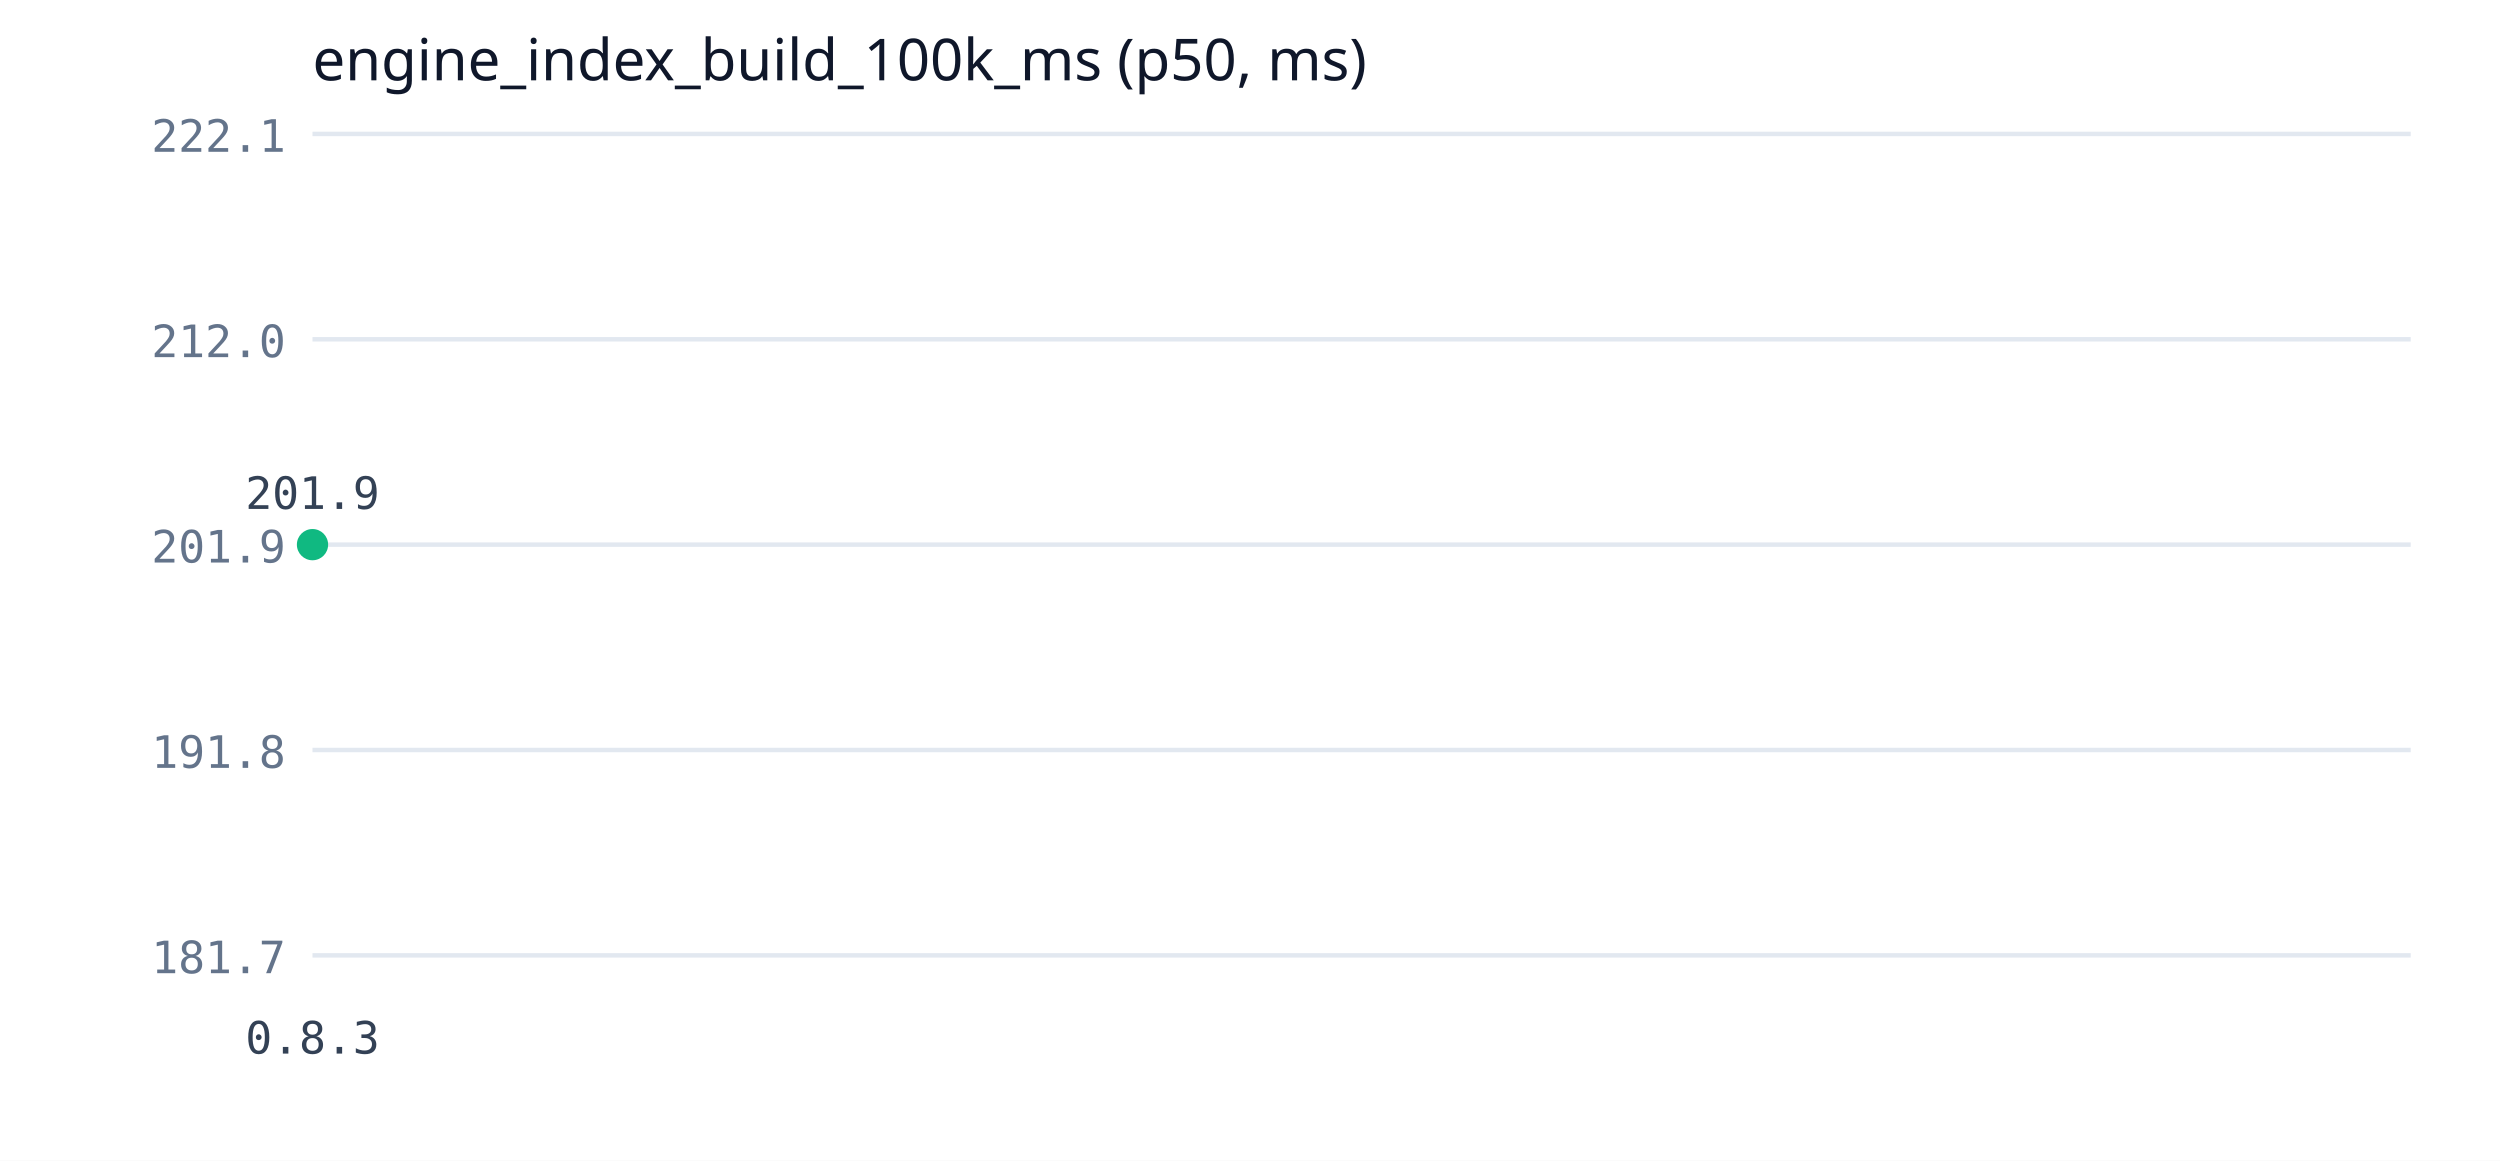
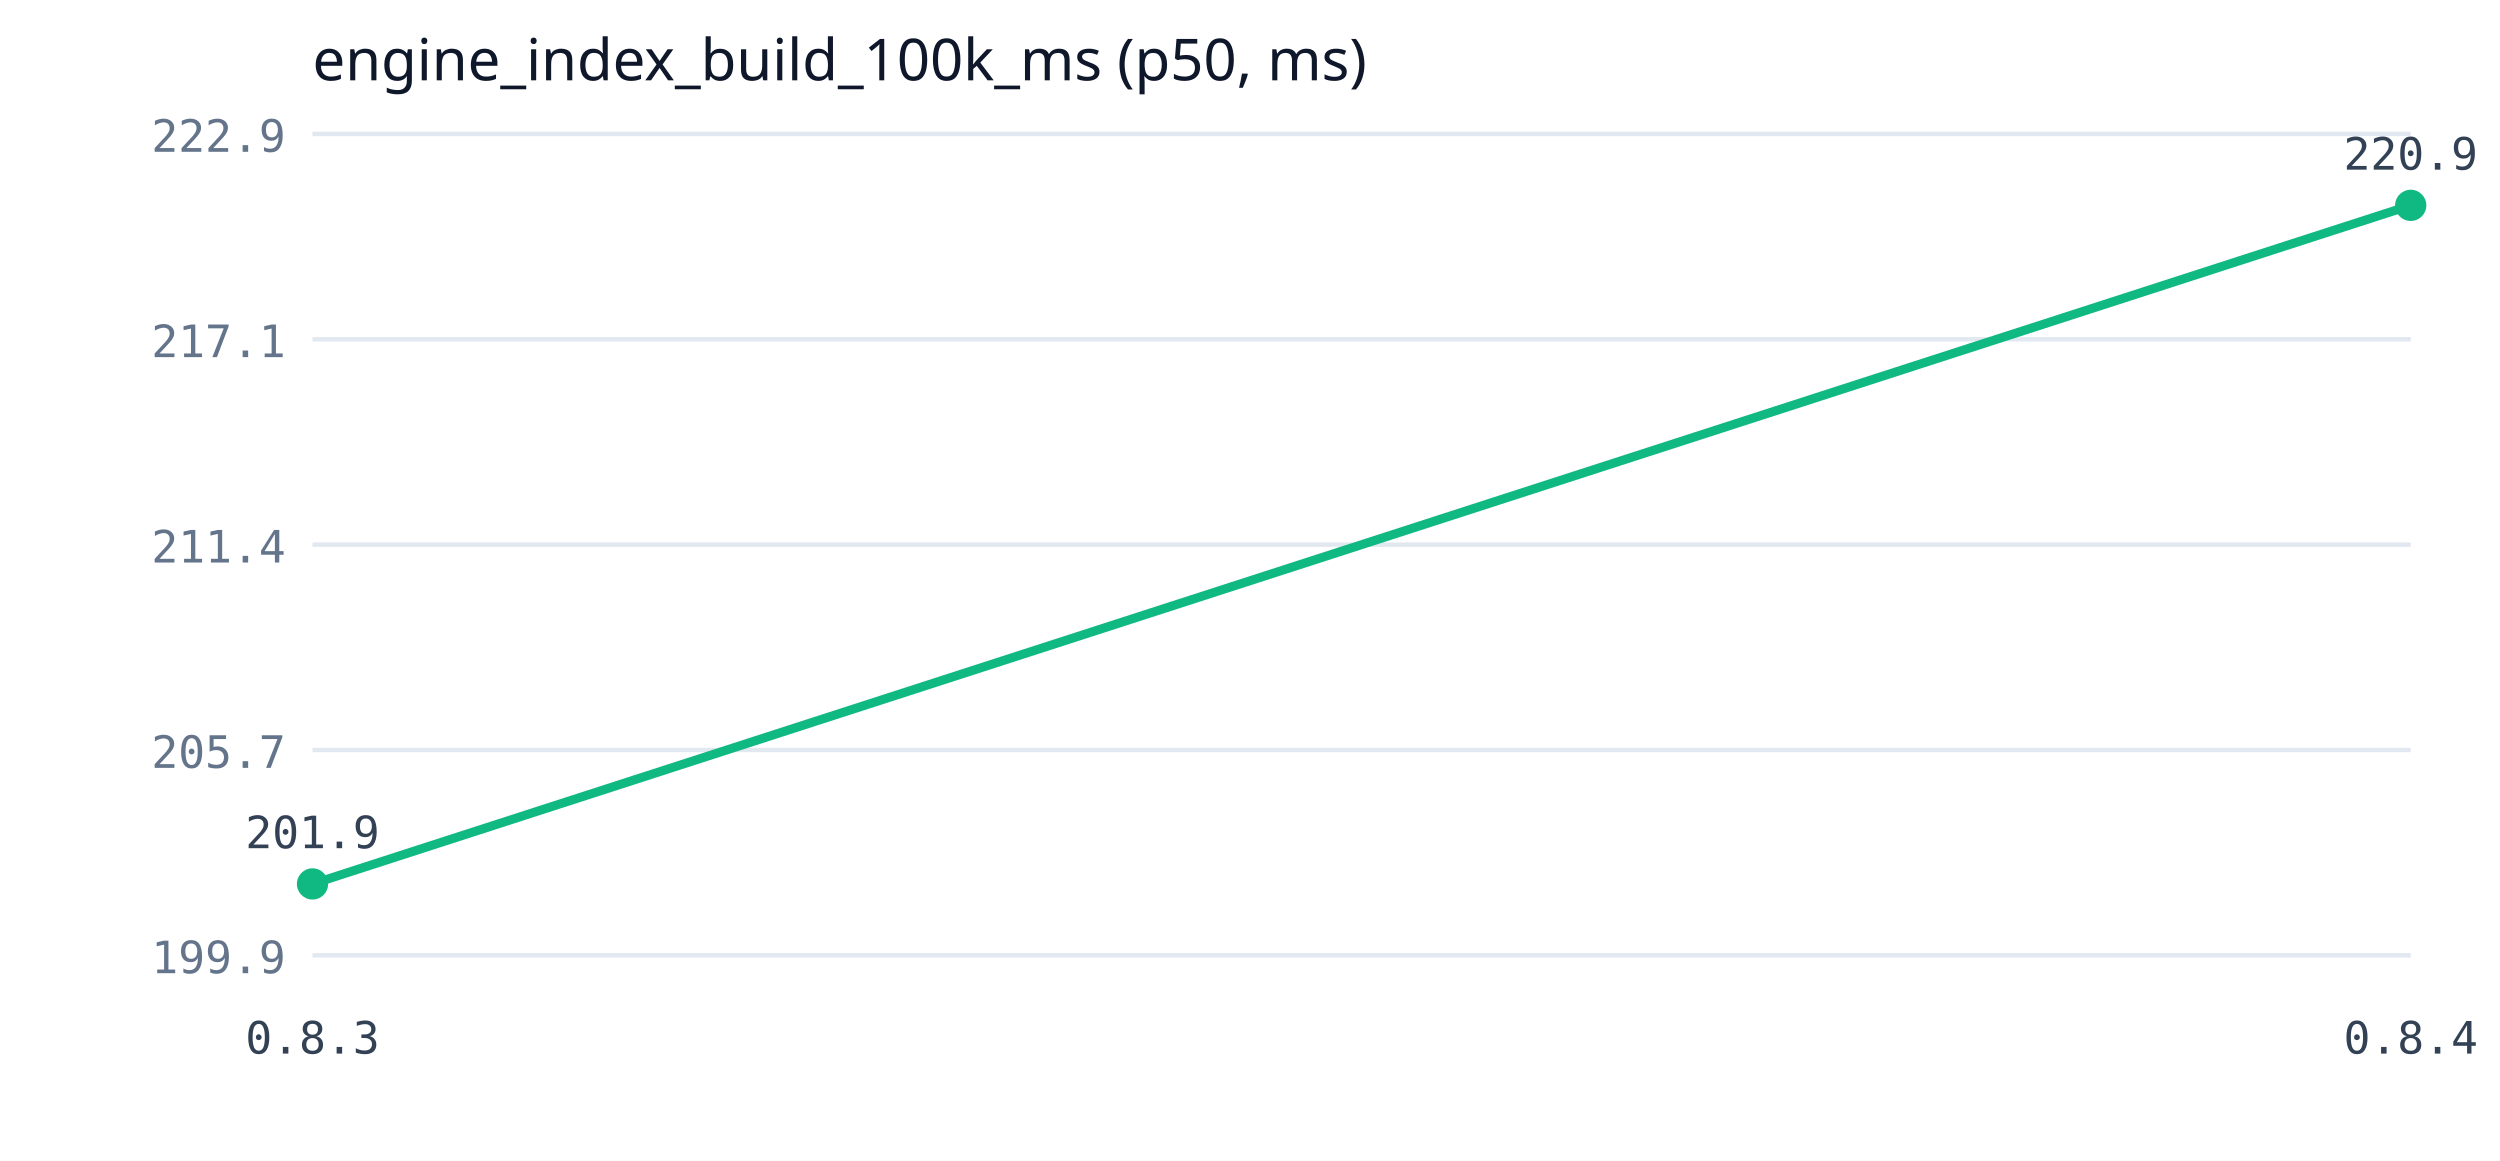
<svg xmlns="http://www.w3.org/2000/svg" width="560" height="260" viewBox="0 0 560 260">
  <rect width="560" height="260" fill="#ffffff" />
  <text x="70" y="18" font-family="Segoe UI" font-size="13" fill="#0f172a">engine_index_build_100k_ms (p50, ms)</text>
  <line x1="70" y1="214" x2="540" y2="214" stroke="#e2e8f0" stroke-width="1" />
-   <text x="64" y="218" font-family="Consolas" font-size="10" fill="#64748b" text-anchor="end">181.7</text>
+   <text x="64" y="218" font-family="Consolas" font-size="10" fill="#64748b" text-anchor="end">199.9</text>
  <line x1="70" y1="168" x2="540" y2="168" stroke="#e2e8f0" stroke-width="1" />
-   <text x="64" y="172" font-family="Consolas" font-size="10" fill="#64748b" text-anchor="end">191.8</text>
+   <text x="64" y="172" font-family="Consolas" font-size="10" fill="#64748b" text-anchor="end">205.7</text>
  <line x1="70" y1="122" x2="540" y2="122" stroke="#e2e8f0" stroke-width="1" />
-   <text x="64" y="126" font-family="Consolas" font-size="10" fill="#64748b" text-anchor="end">201.9</text>
+   <text x="64" y="126" font-family="Consolas" font-size="10" fill="#64748b" text-anchor="end">211.4</text>
  <line x1="70" y1="76" x2="540" y2="76" stroke="#e2e8f0" stroke-width="1" />
-   <text x="64" y="80" font-family="Consolas" font-size="10" fill="#64748b" text-anchor="end">212.0</text>
+   <text x="64" y="80" font-family="Consolas" font-size="10" fill="#64748b" text-anchor="end">217.1</text>
  <line x1="70" y1="30" x2="540" y2="30" stroke="#e2e8f0" stroke-width="1" />
-   <text x="64" y="34" font-family="Consolas" font-size="10" fill="#64748b" text-anchor="end">222.1</text>
-   <polyline points="70,122" fill="none" stroke="#10b981" stroke-width="2" />
-   <circle cx="70" cy="122" r="3.5" fill="#10b981" />
-   <text x="70" y="114" font-family="Consolas" font-size="10" fill="#334155" text-anchor="middle">201.9</text>
+   <text x="64" y="34" font-family="Consolas" font-size="10" fill="#64748b" text-anchor="end">222.9</text>
+   <polyline points="70,198 540,46" fill="none" stroke="#10b981" stroke-width="2" />
+   <circle cx="70" cy="198" r="3.5" fill="#10b981" />
+   <text x="70" y="190" font-family="Consolas" font-size="10" fill="#334155" text-anchor="middle">201.9</text>
  <text x="70" y="236" font-family="Consolas" font-size="10" fill="#334155" text-anchor="middle">0.8.3</text>
+   <circle cx="540" cy="46" r="3.5" fill="#10b981" />
+   <text x="540" y="38" font-family="Consolas" font-size="10" fill="#334155" text-anchor="middle">220.9</text>
+   <text x="540" y="236" font-family="Consolas" font-size="10" fill="#334155" text-anchor="middle">0.8.4</text>
</svg>
